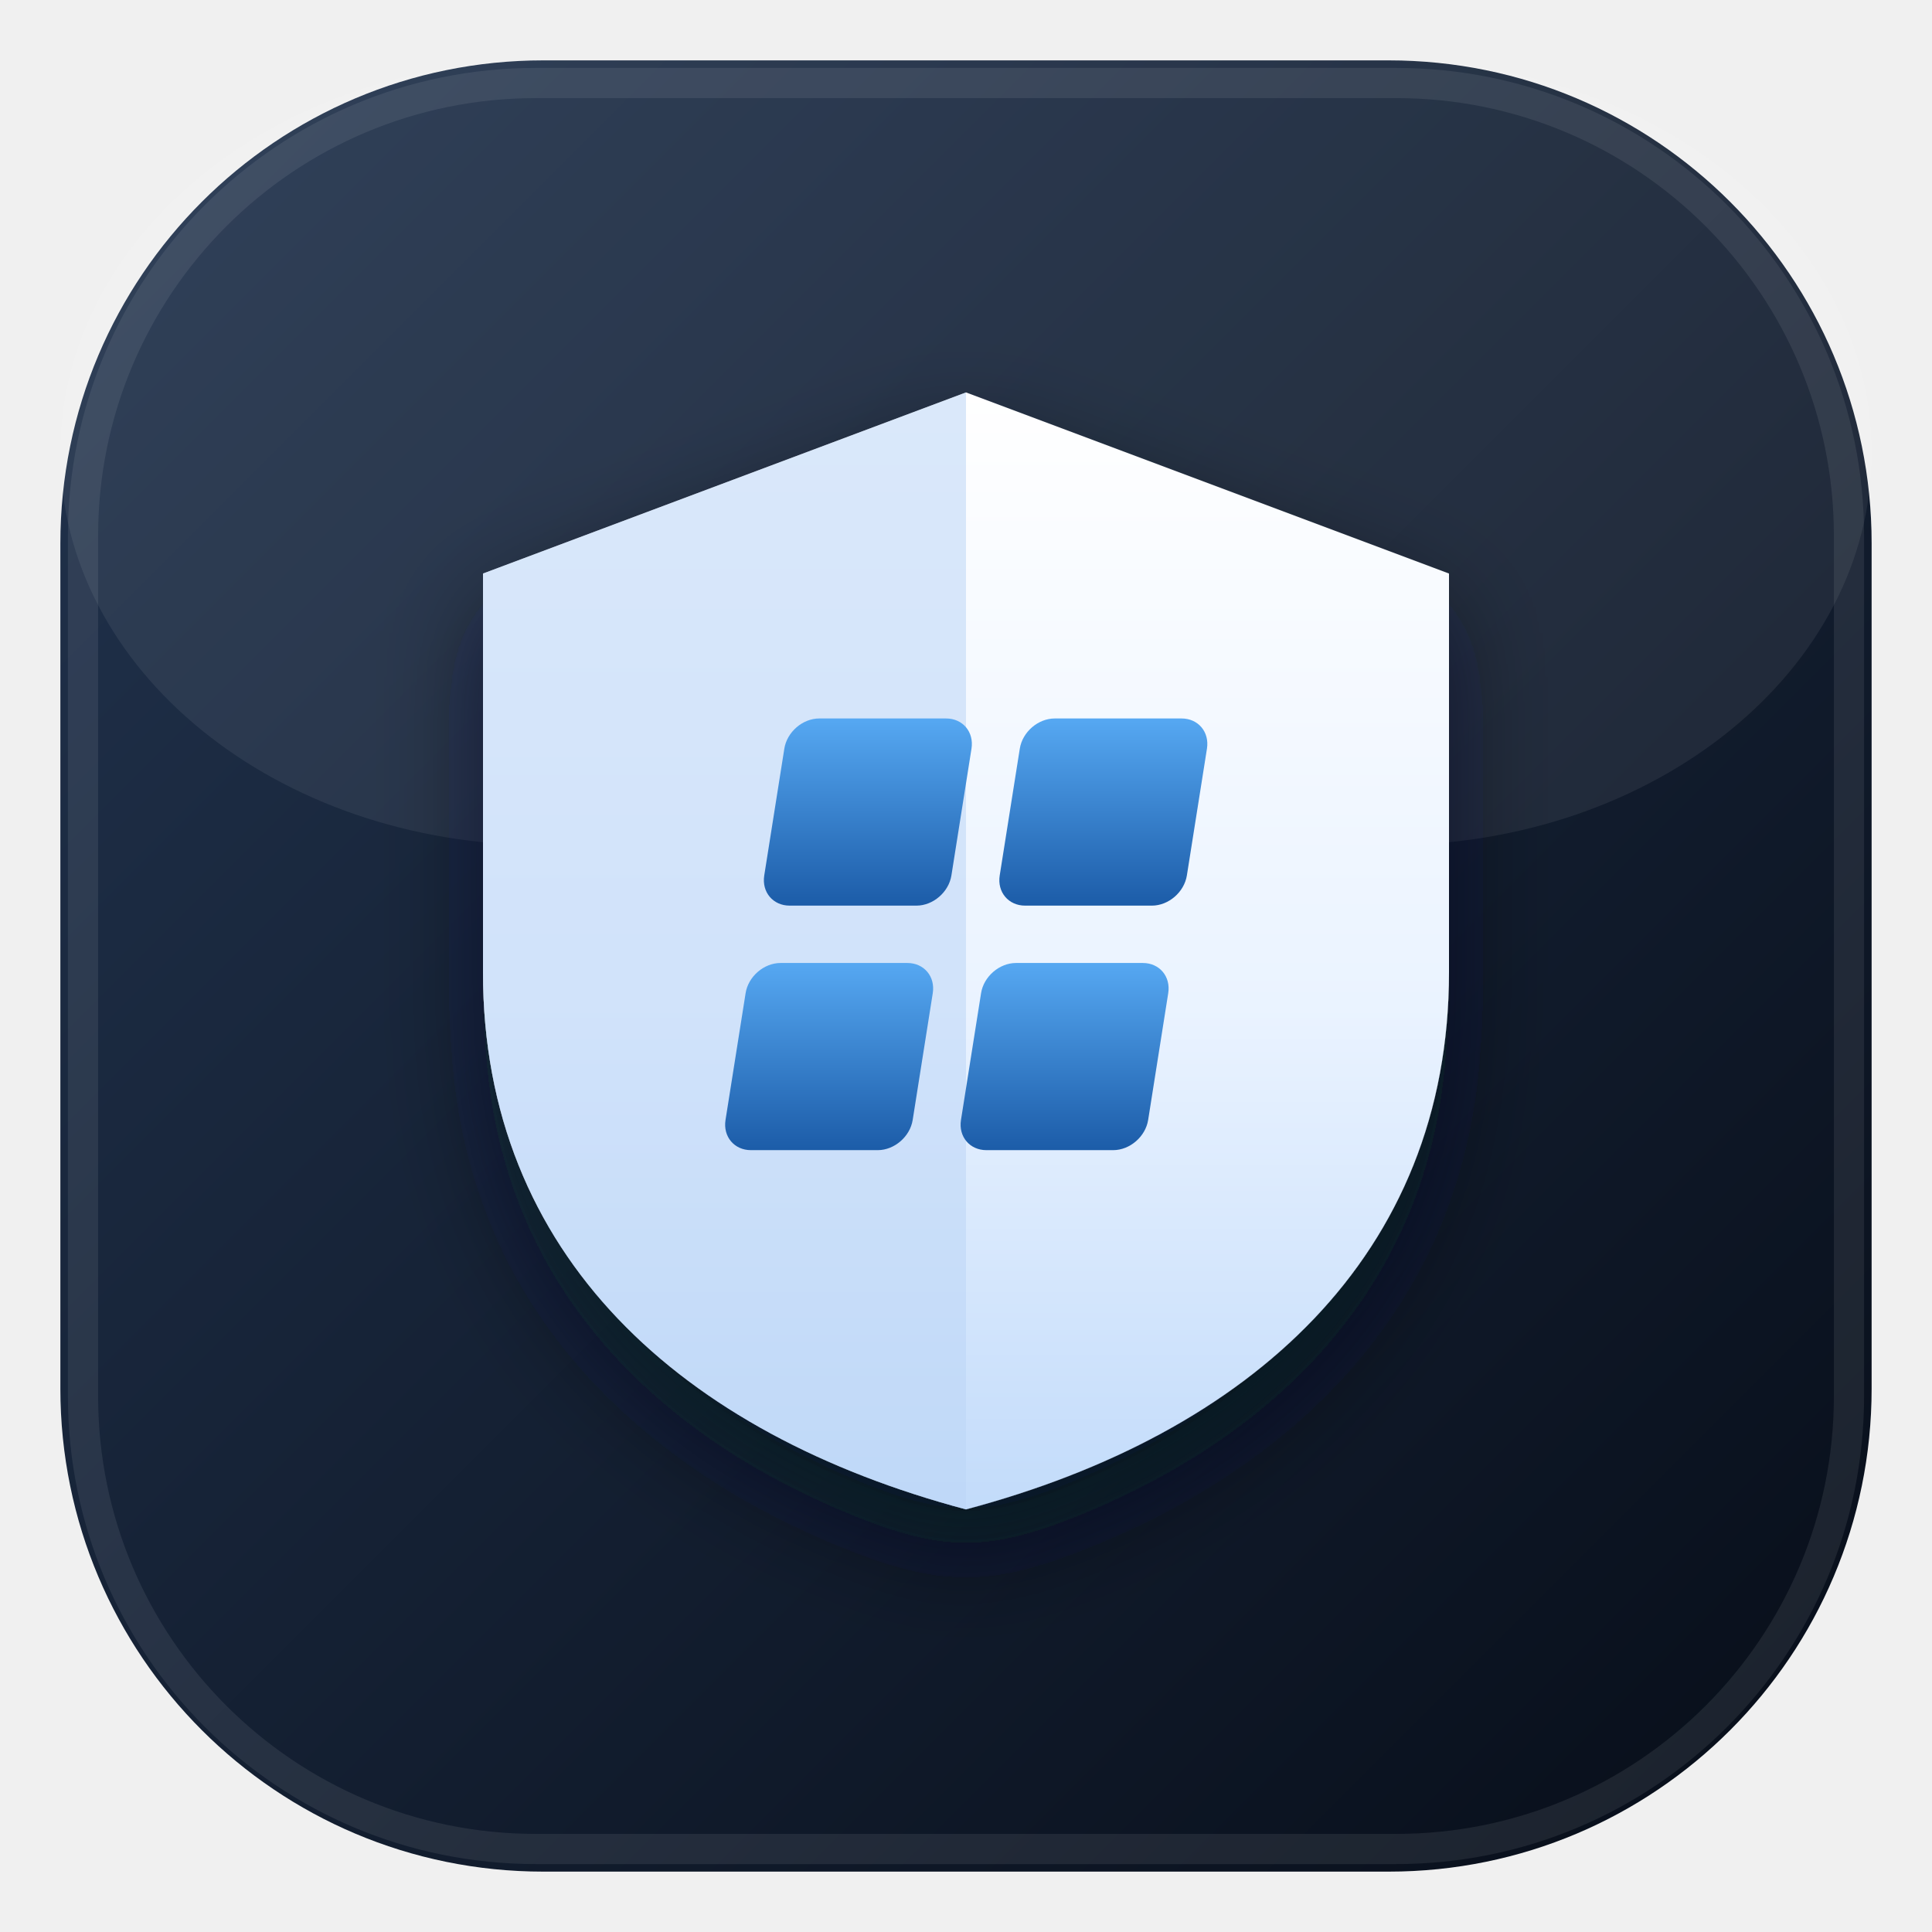
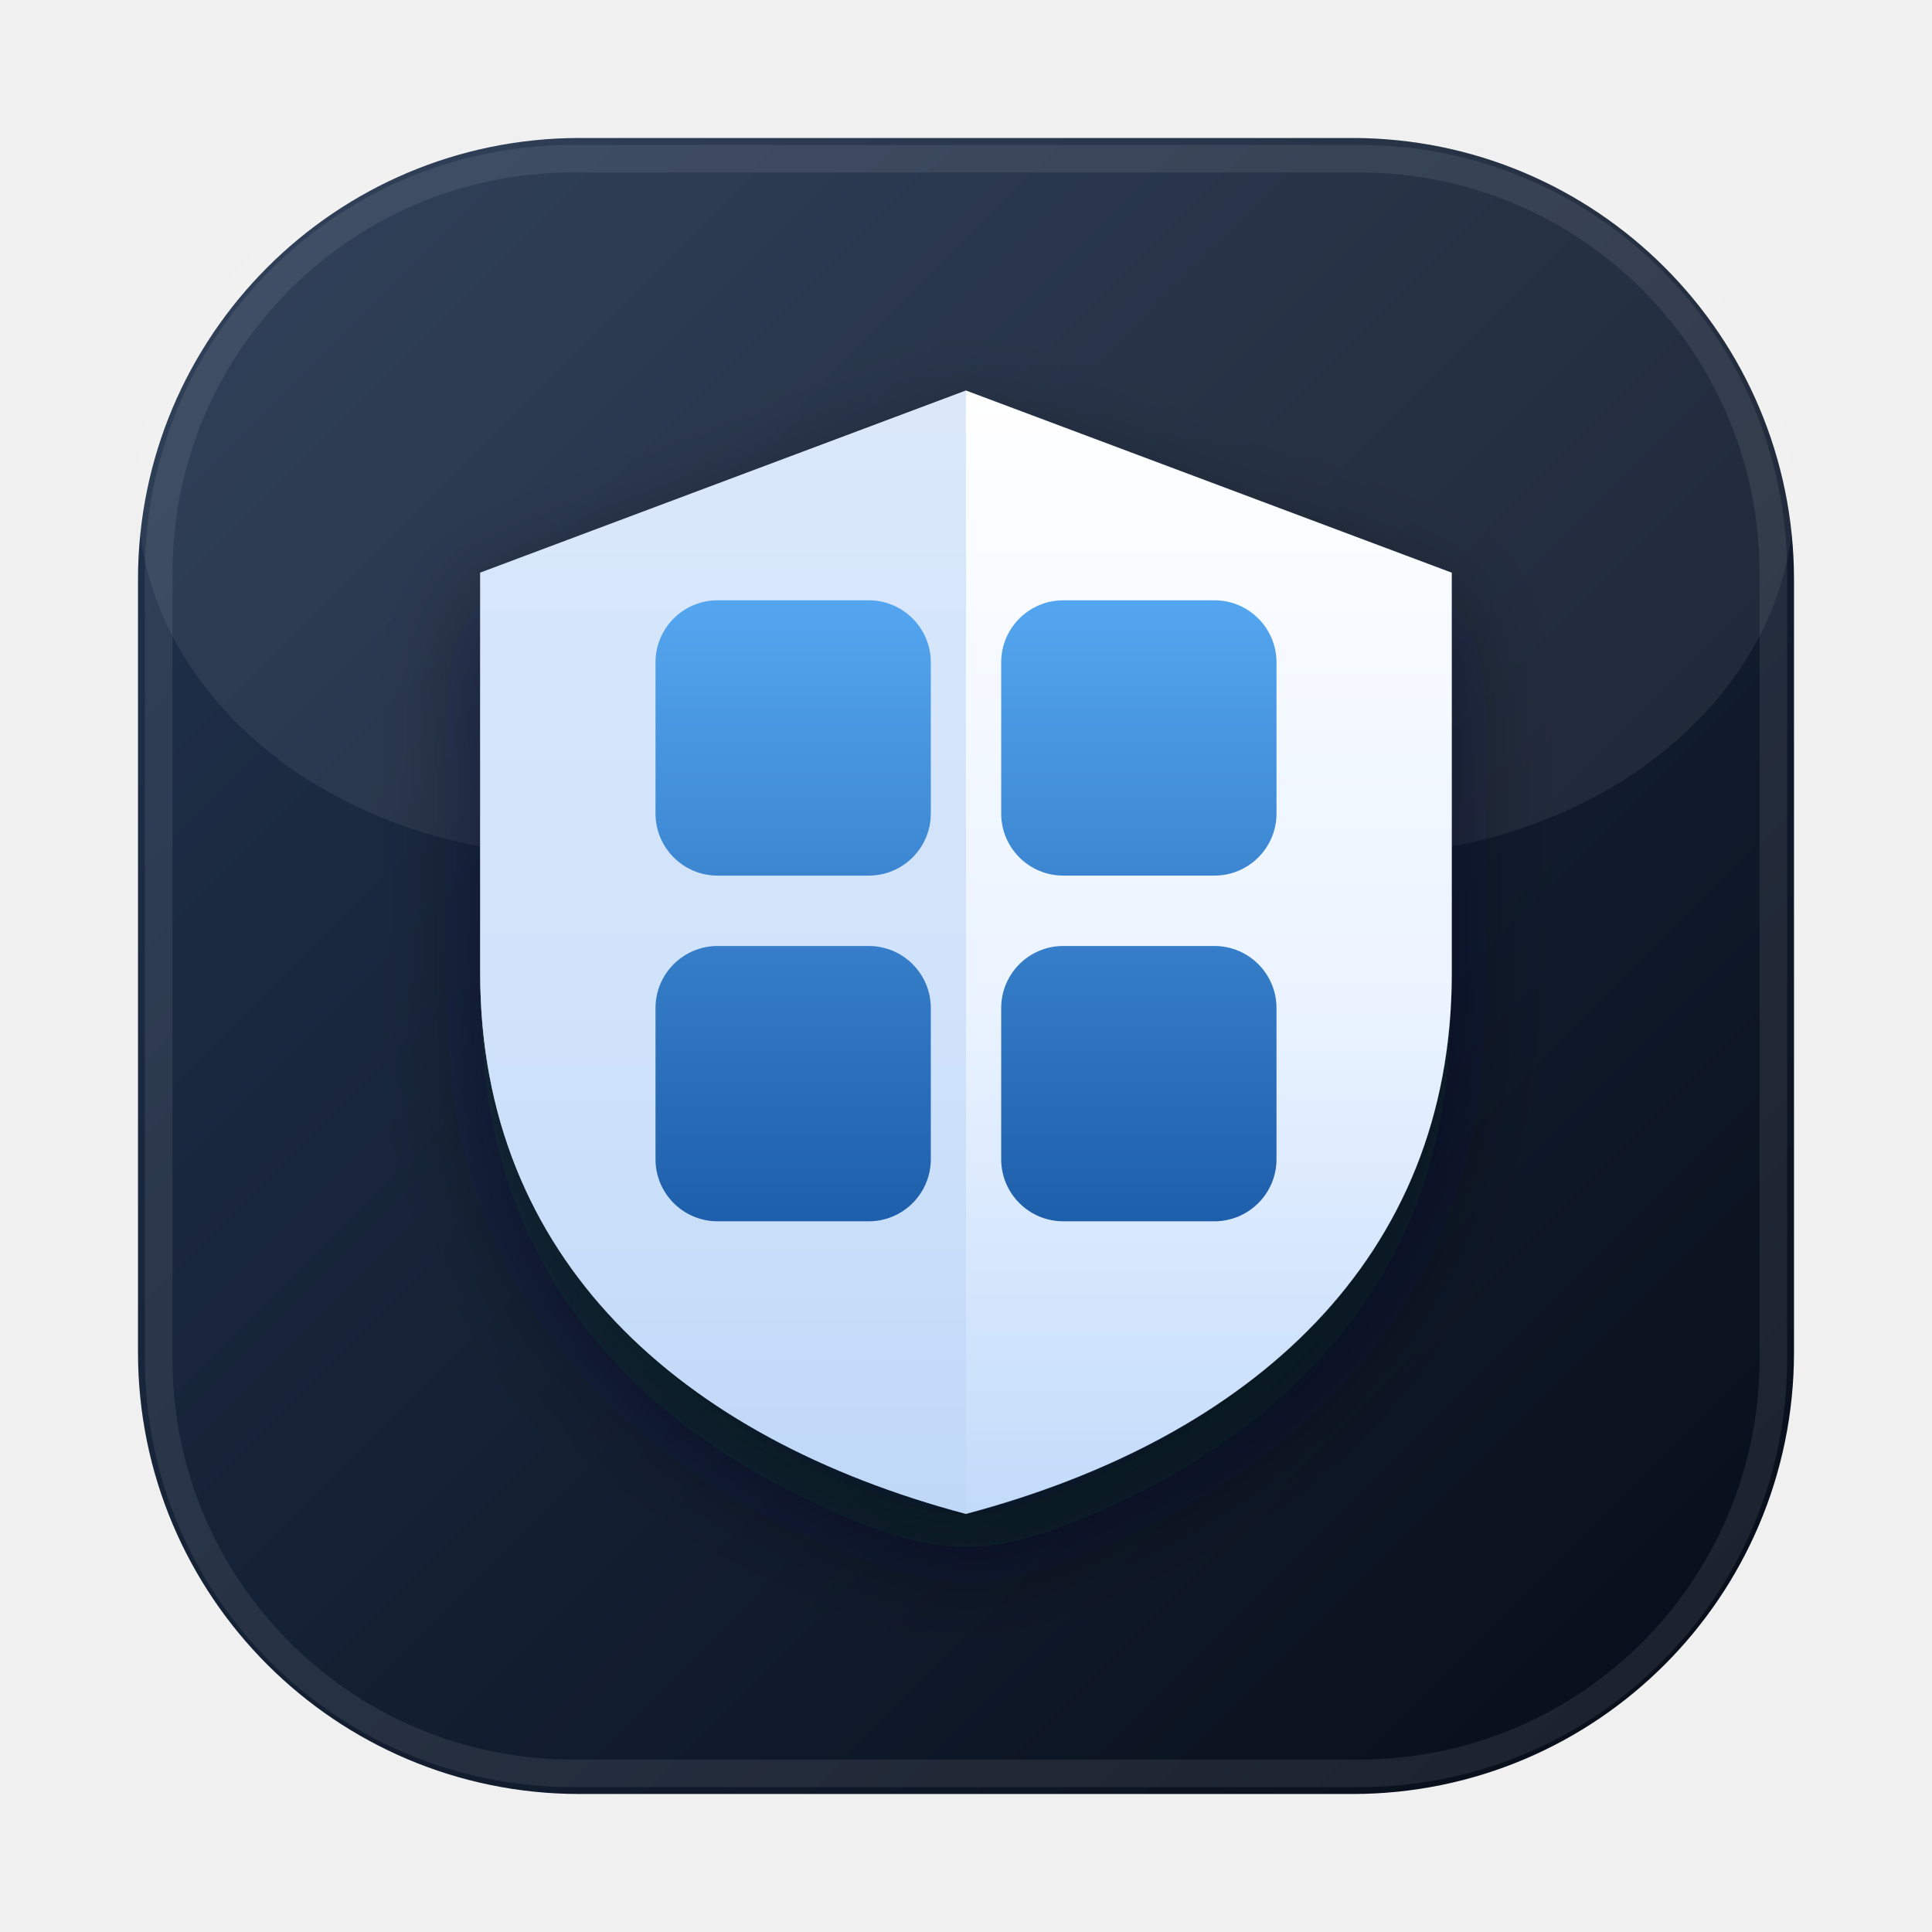
- <svg xmlns="http://www.w3.org/2000/svg" viewBox="0 0 64 64" role="img" aria-label="Windows Vault">
+ <svg xmlns="http://www.w3.org/2000/svg" viewBox="-3 -3 70 70" role="img" aria-label="windows: Rounded">
  <defs>
-     <linearGradient id="winTile" x1="0" y1="0" x2="1" y2="1">
+     <linearGradient id="tile" x1="0" y1="0" x2="1" y2="1">
      <stop offset="0" stop-color="#22344f" />
      <stop offset="1" stop-color="#070d18" />
    </linearGradient>
-     <linearGradient id="winWhite" x1="0" y1="0" x2="0" y2="1">
+     <linearGradient id="white" x1="0" y1="0" x2="0" y2="1">
      <stop offset="0" stop-color="#ffffff" />
      <stop offset=".55" stop-color="#eaf3ff" />
      <stop offset="1" stop-color="#c2dbfa" />
    </linearGradient>
-     <linearGradient id="winBlue" x1="0" y1="0" x2="0" y2="1">
+     <linearGradient id="blue" x1="0" y1="0" x2="0" y2="1">
      <stop offset="0" stop-color="#56a8f2" />
      <stop offset="1" stop-color="#1c5ca8" />
    </linearGradient>
-     <filter id="winShadow" x="-45%" y="-45%" width="190%" height="190%">
+     <filter id="shadow" x="-45%" y="-45%" width="190%" height="190%">
      <feDropShadow dx="0" dy="1.5" stdDeviation="1.7" flood-color="#03101f" flood-opacity=".55" />
    </filter>
+     <linearGradient id="symbol-blue" gradientUnits="userSpaceOnUse" x1="0" y1="0" x2="0" y2="32">
+       <stop offset="0" stop-color="#56a8f2" />
+       <stop offset="1" stop-color="#1c5ca8" />
+     </linearGradient>
  </defs>
-   <rect x="2" y="2" width="60" height="60" rx="16" fill="url(#winTile)" />
+   <rect x="2" y="2" width="60" height="60" rx="16" fill="url(#tile)" />
  <rect x="2" y="2" width="60" height="26" rx="16" fill="#fff" opacity=".07" />
  <rect x="2.75" y="2.75" width="58.5" height="58.5" rx="15" fill="none" stroke="#fff" stroke-opacity=".08" />
-   <g filter="url(#winShadow)">
-     <path d="M32 13 16 19v13.2c0 9.4 6.6 15.3 16 17.8 9.4-2.5 16-8.4 16-17.8V19L32 13Z" fill="url(#winWhite)" />
+   <g id="vault-shield" transform="translate(32 31.5) scale(1.1) translate(-32 -31.5)">
+     <g filter="url(#shadow)">
+       <path d="M32 13 16 19v13.2c0 9.4 6.6 15.3 16 17.8 9.4-2.5 16-8.4 16-17.8V19L32 13Z" fill="url(#white)" />
+     </g>
+     <path d="M32 13 16 19v13.2c0 9.4 6.6 15.3 16 17.8V13Z" fill="#bcd6f6" opacity=".55" />
  </g>
-   <path d="M32 13 16 19v13.2c0 9.4 6.6 15.3 16 17.8V13Z" fill="#bcd6f6" opacity=".55" />
-   <g transform="translate(32 31) skewX(-9)" fill="url(#winBlue)">
-     <rect x="-7" y="-7.2" width="6.2" height="6.2" rx="1" />
-     <rect x=".8" y="-7.2" width="6.2" height="6.2" rx="1" />
-     <rect x="-7" y=".9" width="6.2" height="6.2" rx="1" />
-     <rect x=".8" y=".9" width="6.2" height="6.2" rx="1" />
+   <g id="platform-symbol" transform="translate(20 18) scale(0.75)">
+     <g fill="url(#symbol-blue)">
+       <rect x="1" y="1" width="13.3" height="13.3" rx="3.0" />
+       <rect x="1" y="17.7" width="13.3" height="13.3" rx="3.0" />
+       <rect x="17.7" y="1" width="13.3" height="13.3" rx="3.0" />
+       <rect x="17.7" y="17.7" width="13.3" height="13.3" rx="3.0" />
+     </g>
  </g>
</svg>
